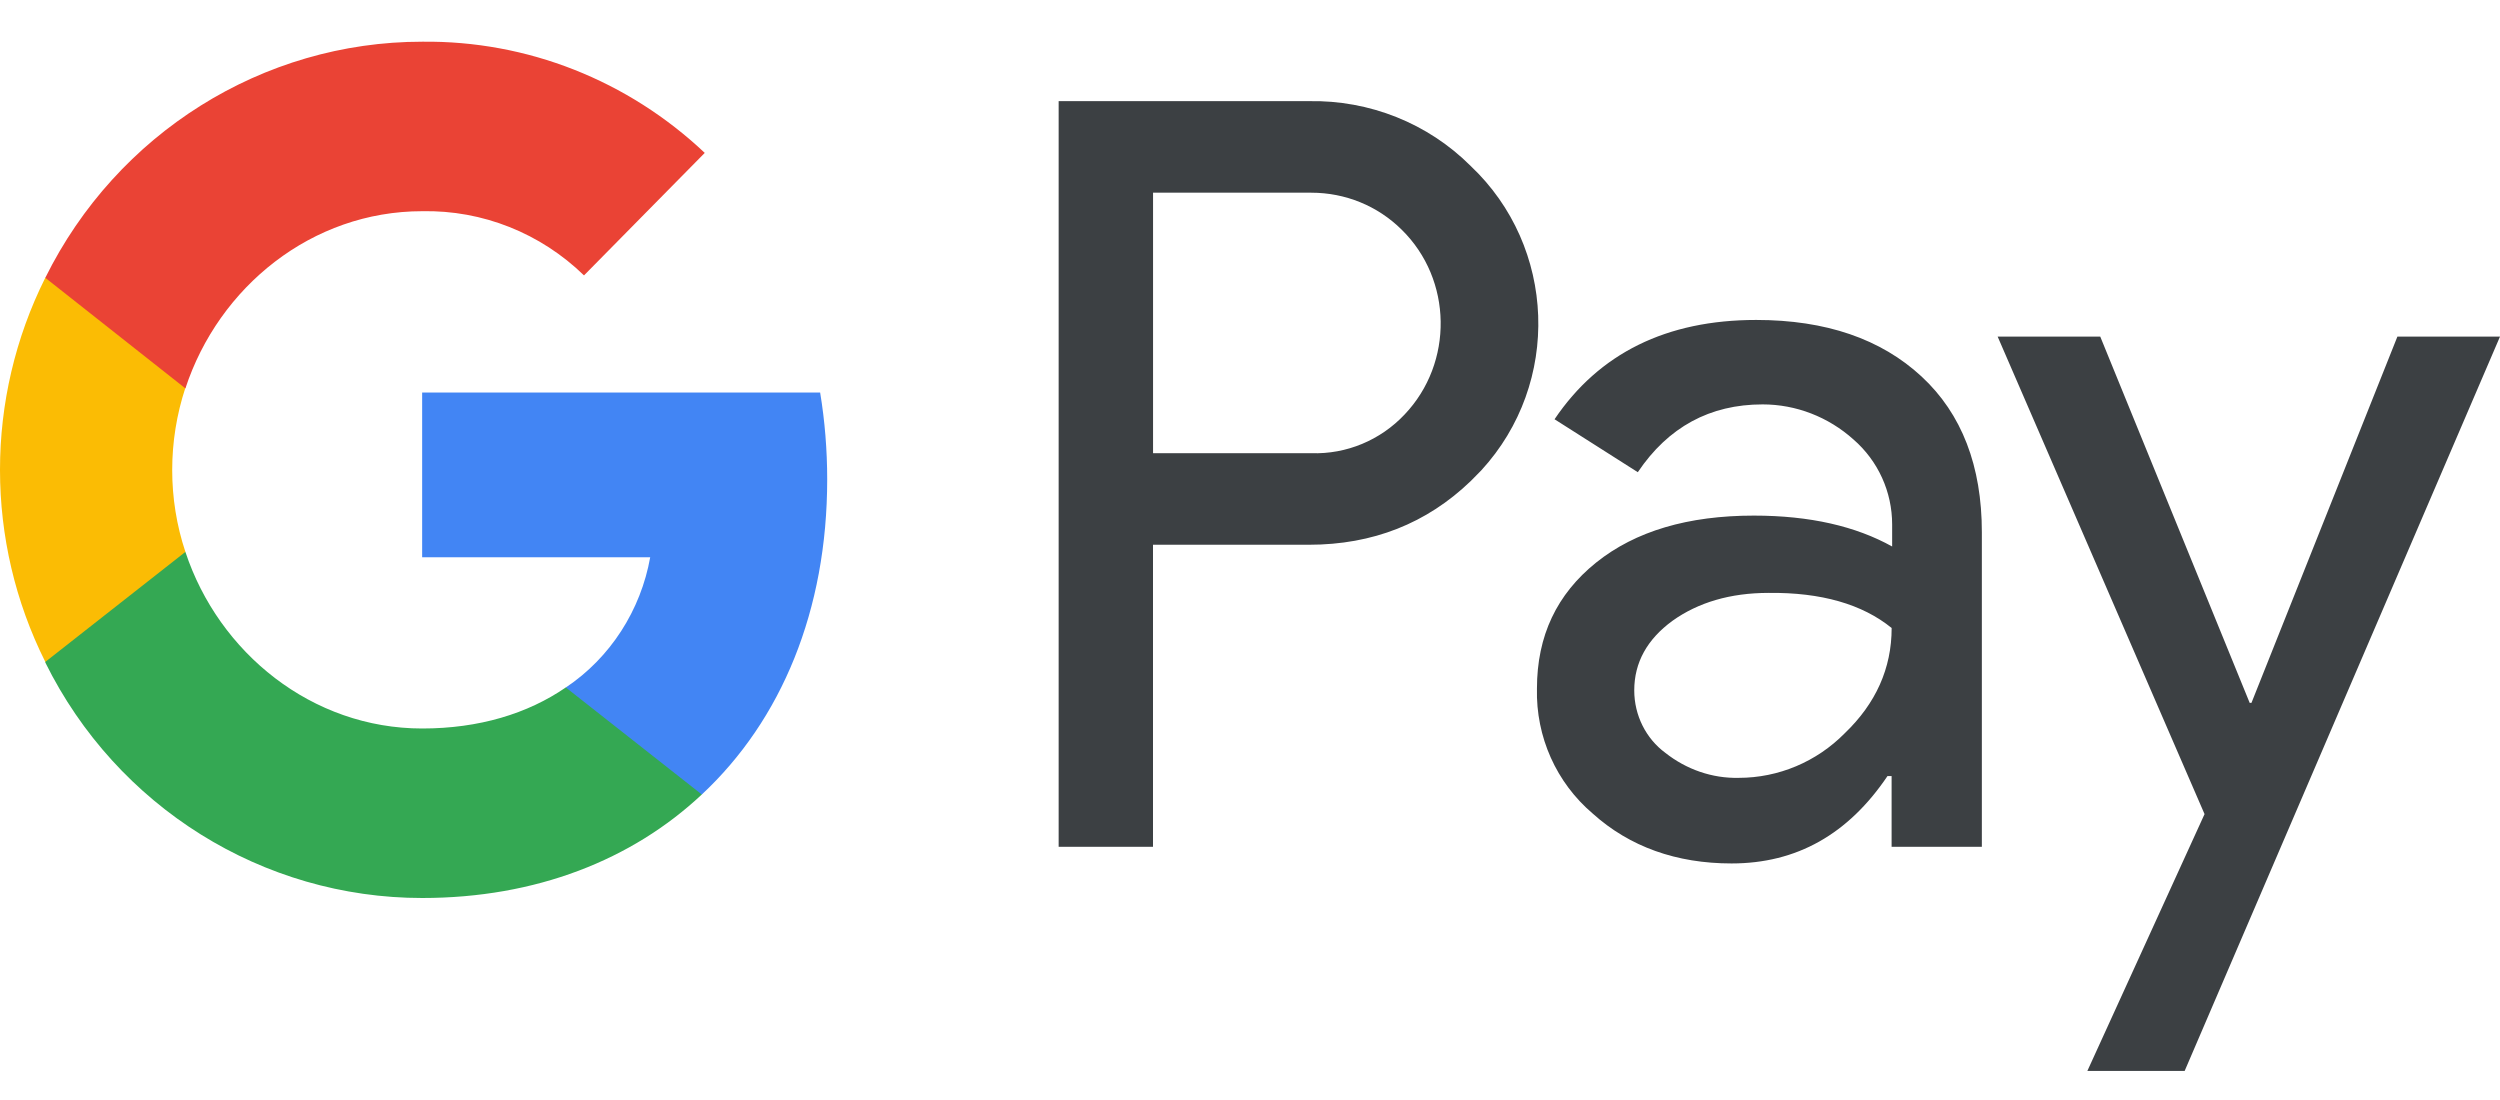
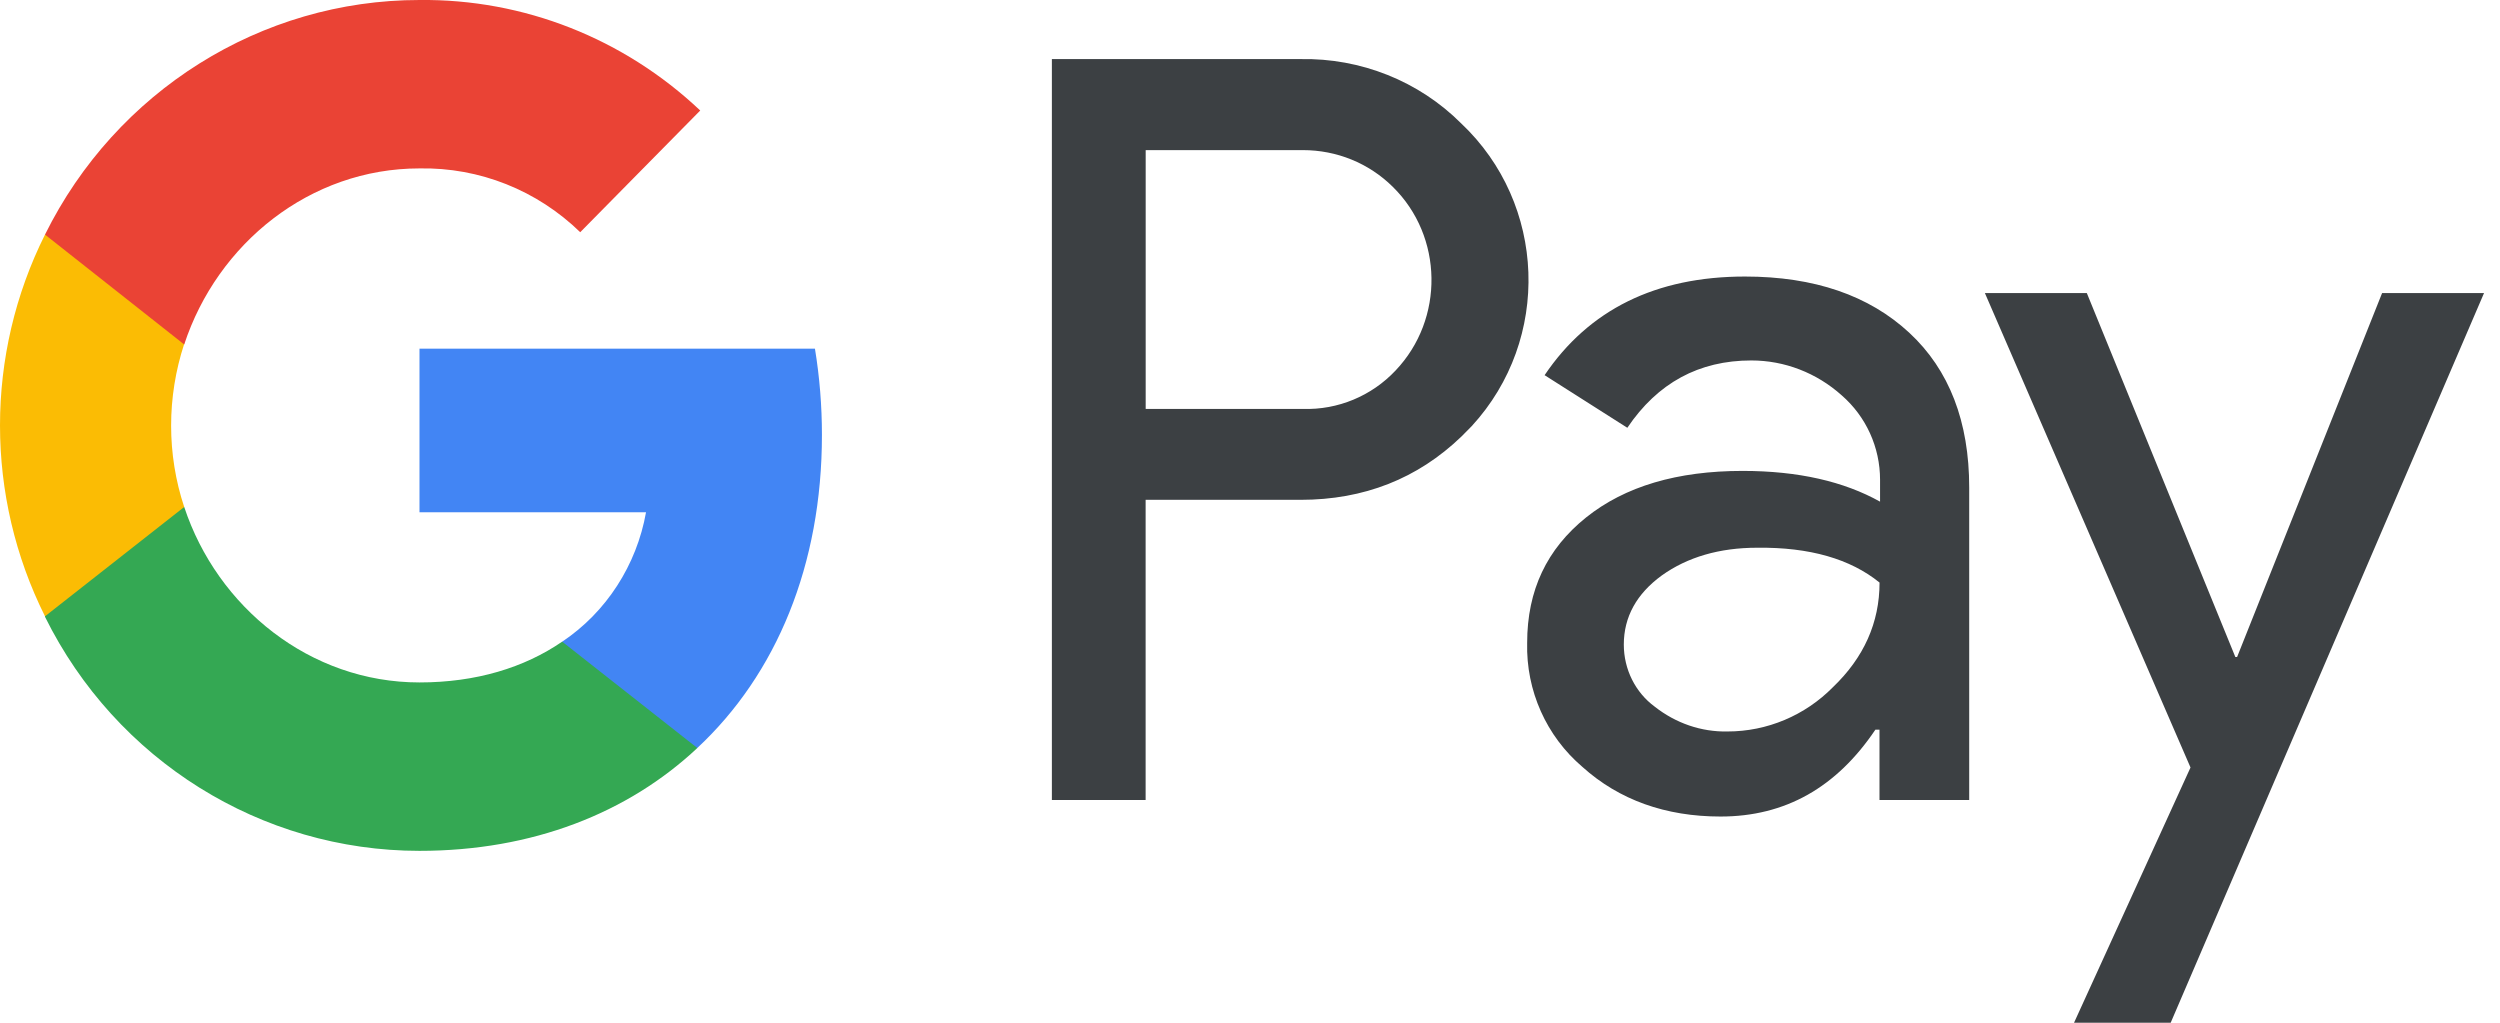
- <svg xmlns="http://www.w3.org/2000/svg" width="50" height="22" viewBox="0 0 50 22" fill="none">
-   <path fill-rule="evenodd" clip-rule="evenodd" d="M23.06 16.936V10.895H26.179C27.456 10.895 28.535 10.467 29.414 9.622L29.625 9.408C31.231 7.66 31.126 4.937 29.414 3.32C28.558 2.463 27.386 2 26.179 2.023H21.173V16.936H23.06ZM23.061 9.064V3.854H26.226C26.906 3.854 27.551 4.116 28.032 4.592C29.052 5.591 29.076 7.256 28.091 8.291C27.61 8.802 26.93 9.088 26.226 9.064H23.061ZM38.43 7.529C37.621 6.78 36.519 6.399 35.124 6.399C33.33 6.399 31.982 7.065 31.091 8.385L32.756 9.444C33.365 8.54 34.198 8.088 35.253 8.088C35.921 8.088 36.566 8.338 37.07 8.79C37.562 9.218 37.843 9.836 37.843 10.49V10.93C37.117 10.526 36.202 10.312 35.077 10.312C33.764 10.312 32.709 10.621 31.923 11.251C31.138 11.882 30.739 12.714 30.739 13.773C30.716 14.736 31.126 15.652 31.853 16.27C32.592 16.936 33.529 17.269 34.631 17.269C35.933 17.269 36.964 16.686 37.75 15.521H37.832V16.936H39.637V10.645C39.637 9.325 39.239 8.278 38.43 7.529ZM33.307 15.057C32.92 14.772 32.685 14.308 32.685 13.808C32.685 13.249 32.944 12.786 33.448 12.417C33.964 12.048 34.608 11.858 35.371 11.858C36.426 11.846 37.247 12.084 37.833 12.56C37.833 13.368 37.516 14.07 36.895 14.665C36.332 15.236 35.57 15.557 34.773 15.557C34.245 15.569 33.729 15.39 33.307 15.057ZM43.693 21.419L50 6.732H47.948L45.029 14.058H44.994L42.005 6.732H39.953L44.091 16.282L41.747 21.419H43.693Z" fill="#3C4043" />
-   <path d="M16.544 9.587C16.544 9.004 16.497 8.421 16.403 7.851H8.443V11.145H13.004C12.816 12.204 12.207 13.155 11.316 13.75V15.891H14.035C15.63 14.404 16.544 12.204 16.544 9.587Z" fill="#4285F4" />
-   <path d="M8.444 17.96C10.719 17.96 12.641 17.198 14.036 15.89L11.316 13.749C10.554 14.273 9.581 14.57 8.444 14.57C6.24 14.57 4.376 13.059 3.708 11.038H0.906V13.25C2.336 16.14 5.256 17.96 8.444 17.96Z" fill="#34A853" />
-   <path d="M3.708 11.038C3.356 9.98 3.356 8.826 3.708 7.755V5.555H0.906C-0.302 7.97 -0.302 10.824 0.906 13.238L3.708 11.038Z" fill="#FBBC04" />
-   <path d="M8.444 4.224C9.652 4.2 10.812 4.664 11.68 5.508L14.095 3.058C12.559 1.607 10.543 0.81 8.444 0.834C5.256 0.834 2.336 2.666 0.906 5.556L3.708 7.768C4.376 5.734 6.24 4.224 8.444 4.224Z" fill="#EA4335" />
+ <svg xmlns="http://www.w3.org/2000/svg" width="44" height="18" viewBox="0 0 44 18" fill="none">
+   <path fill-rule="evenodd" clip-rule="evenodd" d="M20.163 14.08V8.797H22.89C24.007 8.797 24.951 8.423 25.719 7.685L25.904 7.498C27.308 5.969 27.216 3.588 25.719 2.174C24.971 1.425 23.946 1.02 22.89 1.04H18.513V14.08H20.163ZM20.164 7.197V2.642H22.932C23.526 2.642 24.09 2.871 24.511 3.286C25.403 4.16 25.423 5.616 24.562 6.521C24.142 6.968 23.547 7.217 22.932 7.197H20.164ZM33.602 5.855C32.895 5.2 31.931 4.867 30.711 4.867C29.143 4.867 27.964 5.449 27.185 6.603L28.641 7.529C29.174 6.739 29.901 6.344 30.824 6.344C31.408 6.344 31.972 6.562 32.413 6.957C32.843 7.331 33.089 7.872 33.089 8.444V8.829C32.454 8.475 31.654 8.288 30.67 8.288C29.522 8.288 28.6 8.558 27.913 9.109C27.226 9.661 26.878 10.388 26.878 11.314C26.857 12.156 27.216 12.957 27.851 13.498C28.497 14.08 29.317 14.371 30.281 14.371C31.419 14.371 32.321 13.861 33.007 12.842H33.079V14.08H34.658V8.579C34.658 7.425 34.309 6.51 33.602 5.855ZM29.123 12.437C28.784 12.188 28.579 11.782 28.579 11.345C28.579 10.857 28.805 10.451 29.246 10.129C29.697 9.806 30.261 9.64 30.927 9.64C31.85 9.629 32.567 9.837 33.08 10.253C33.08 10.96 32.803 11.574 32.26 12.094C31.768 12.593 31.101 12.874 30.404 12.874C29.943 12.884 29.492 12.728 29.123 12.437ZM38.204 18L43.719 5.158H41.925L39.373 11.563H39.342L36.728 5.158H34.934L38.553 13.508L36.503 18H38.204Z" fill="#3C4043" />
+   <path d="M14.466 7.654C14.466 7.144 14.425 6.635 14.343 6.136H7.383V9.016H11.37C11.206 9.942 10.673 10.774 9.894 11.294V13.165H12.272C13.666 11.866 14.466 9.942 14.466 7.654Z" fill="#4285F4" />
+   <path d="M7.383 14.975C9.372 14.975 11.053 14.309 12.273 13.165L9.894 11.293C9.228 11.751 8.377 12.011 7.383 12.011C5.456 12.011 3.826 10.69 3.242 8.922H0.792V10.856C2.043 13.383 4.595 14.975 7.383 14.975Z" fill="#34A853" />
+   <path d="M3.242 8.923C2.935 7.997 2.935 6.989 3.242 6.053V4.129H0.792C-0.264 6.24 -0.264 8.736 0.792 10.847L3.242 8.923Z" fill="#FBBC04" />
+   <path d="M7.383 2.964C8.439 2.944 9.454 3.349 10.212 4.087L12.324 1.945C10.981 0.676 9.218 -0.02 7.383 0C4.595 0 2.043 1.602 0.792 4.129L3.242 6.063C3.826 4.285 5.456 2.964 7.383 2.964Z" fill="#EA4335" />
</svg>
